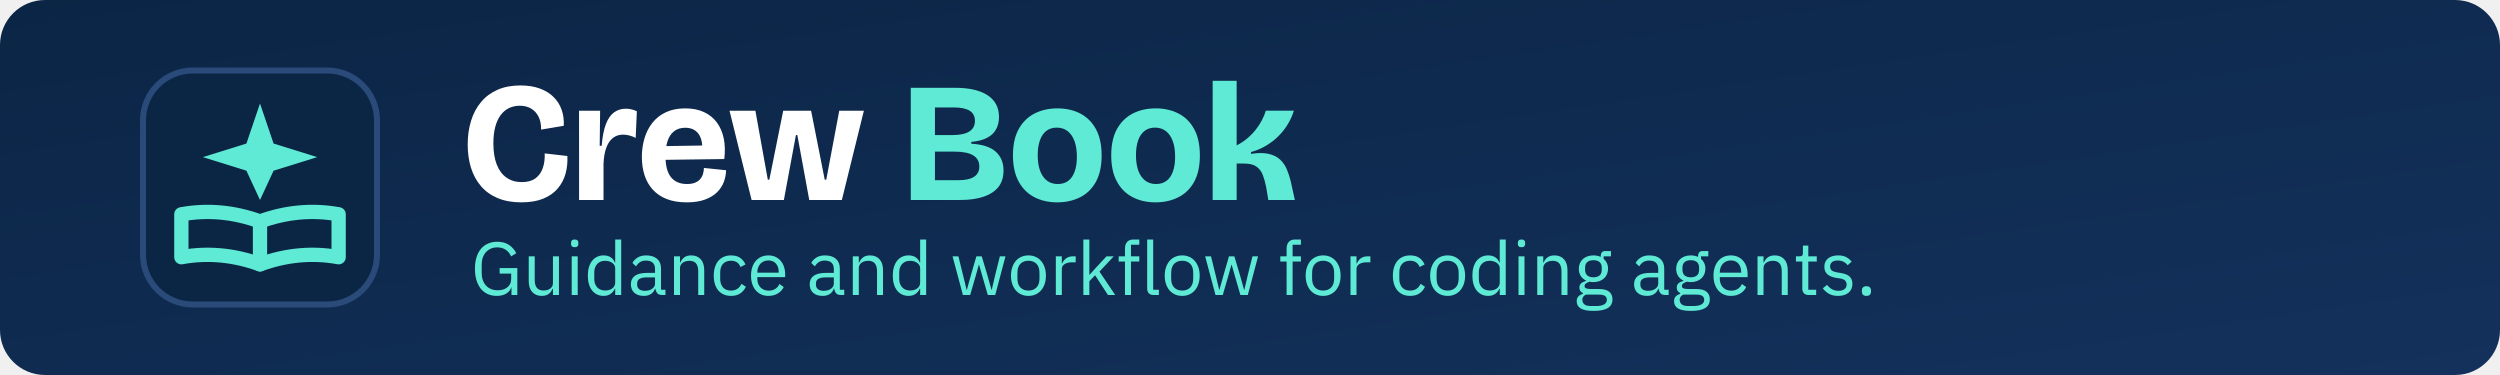
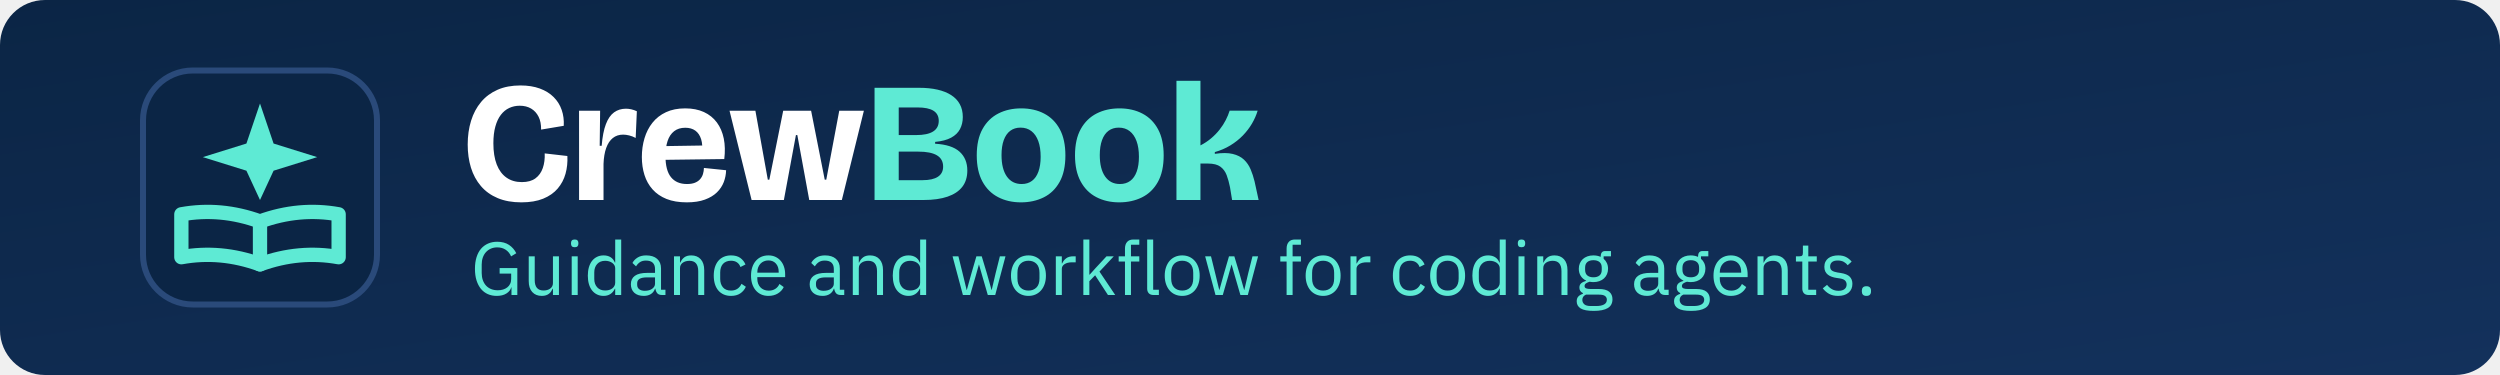
<svg xmlns="http://www.w3.org/2000/svg" viewBox="0 0 1000 150" width="1000" height="150">
  <defs>
    <linearGradient id="g" x1="0" y1="0" x2="1" y2="1">
      <stop offset="0" stop-color="#0b2545" />
      <stop offset="1" stop-color="#13315c" />
    </linearGradient>
  </defs>
  <rect width="1000" height="150" rx="18" fill="url(#g)" />
  <g transform="translate(56 27) scale(1.5)">
    <rect x="0.8" y="0.8" width="62.4" height="62.4" rx="13.28" fill="#0b2545" stroke="#2a4a7a" stroke-width="1.6" />
    <g transform="translate(1.498 1.975) scale(0.95319)">
      <g fill="none" stroke="#5eead4" stroke-width="4" stroke-linecap="round" stroke-linejoin="round">
        <path d="M32 41Q21 37 10 39V51Q21 49 32 53Q43 49 54 51V39Q43 37 32 41Z" />
        <path d="M32 41V53" />
      </g>
      <path fill="#5eead4" d="M32 8L35.8 19.2L48 23L35.8 26.8L32 35L28.2 26.8L16 23L28.2 19.2Z" />
    </g>
  </g>
  <g>
    <path fill="#ffffff" d="M208.52 80.94Q203.11 80.94 199.07 79.24Q195.03 77.55 192.36 74.42Q189.69 71.29 188.38 67.07Q187.08 62.85 187.08 57.82Q187.08 52.63 188.43 48.3Q189.77 43.97 192.42 40.81Q195.07 37.64 199.01 35.91Q202.95 34.18 208.18 34.18Q212.58 34.18 215.93 35.41Q219.28 36.64 221.47 38.84Q223.67 41.04 224.68 43.98Q225.7 46.92 225.5 50.32L216.44 51.84Q216.49 48.81 215.43 46.69Q214.37 44.57 212.45 43.43Q210.53 42.29 207.88 42.29Q205.62 42.29 203.69 43.19Q201.76 44.09 200.34 45.94Q198.92 47.79 198.14 50.62Q197.35 53.45 197.35 57.33Q197.35 62.33 198.69 65.79Q200.03 69.24 202.59 71.04Q205.15 72.84 208.74 72.84Q212.16 72.84 214.19 71.33Q216.22 69.83 217.12 67.22Q218.02 64.61 217.88 61.36L226.95 62.4Q227.14 66.15 226.21 69.5Q225.28 72.84 223.07 75.43Q220.86 78.01 217.26 79.48Q213.66 80.94 208.52 80.94ZM231.63 80V61.65L231.62 44.29H240.05L239.88 58.32H240.67Q241.11 52.91 242.36 49.66Q243.6 46.41 245.63 44.94Q247.66 43.48 250.38 43.48Q251.39 43.48 252.49 43.72Q253.59 43.96 254.74 44.5L254.27 55.18Q252.97 54.49 251.67 54.17Q250.37 53.85 249.24 53.85Q246.83 53.85 245.13 55.21Q243.42 56.57 242.48 59.19Q241.54 61.81 241.41 65.58V80ZM274.72 80.94Q269.99 80.94 266.6 79.58Q263.22 78.22 261.03 75.76Q258.83 73.3 257.79 70Q256.74 66.7 256.74 62.8Q256.74 58.82 257.8 55.3Q258.85 51.77 260.99 49.09Q263.12 46.4 266.39 44.88Q269.65 43.35 274.06 43.35Q278.36 43.35 281.55 44.81Q284.74 46.28 286.75 48.99Q288.75 51.7 289.51 55.41Q290.26 59.11 289.71 63.62L262.93 63.97V58.49L282.79 58.18L280.79 61.25Q281.16 57.94 280.45 55.68Q279.74 53.42 278.14 52.26Q276.54 51.1 274.09 51.1Q271.41 51.1 269.64 52.49Q267.87 53.87 267.03 56.41Q266.19 58.94 266.19 62.42Q266.19 68.15 268.4 70.88Q270.61 73.61 274.78 73.61Q276.68 73.61 277.96 73.1Q279.23 72.59 280.02 71.7Q280.82 70.8 281.18 69.64Q281.54 68.47 281.57 67.18L290.44 68.09Q290.38 70.53 289.52 72.81Q288.65 75.1 286.79 76.93Q284.94 78.75 281.96 79.84Q278.99 80.94 274.72 80.94ZM300.64 80 291.81 44.29H302.16L307.12 71.86H307.74L313.28 44.29H324.44L329.89 71.86H330.51L335.7 44.29H345.55L336.74 80H323.7L318.93 54.02H318.37L313.55 80Z" />
-     <path fill="#5eead4" d="M364.31 80V35.12H382.14Q386.28 35.12 389.5 35.86Q392.73 36.6 394.98 38.06Q397.24 39.52 398.42 41.7Q399.6 43.89 399.6 46.83Q399.6 49.49 398.49 51.62Q397.38 53.75 394.94 55.07Q392.51 56.39 388.53 56.76V57.49Q395.22 57.87 398.31 60.68Q401.41 63.48 401.41 68.21Q401.41 72.13 399.41 74.73Q397.4 77.32 393.52 78.66Q389.63 80 383.85 80ZM373.98 72.07H383.53Q387.57 72.07 389.65 70.7Q391.73 69.33 391.73 66.64Q391.73 63.61 389.25 62.13Q386.78 60.65 381.79 60.65H373.98ZM373.98 54.03H380.94Q385.46 54.03 387.72 52.6Q389.98 51.17 389.98 48.36Q389.98 45.63 387.88 44.31Q385.79 42.98 381.53 42.98H373.98ZM422.88 80.94Q417.72 80.94 413.71 78.85Q409.71 76.77 407.45 72.59Q405.18 68.42 405.18 62.15Q405.18 55.73 407.51 51.57Q409.84 47.42 413.86 45.38Q417.88 43.35 422.95 43.35Q428.18 43.35 432.16 45.44Q436.15 47.53 438.4 51.7Q440.65 55.87 440.65 62.18Q440.65 68.64 438.32 72.8Q435.99 76.96 431.96 78.95Q427.93 80.94 422.88 80.94ZM423.13 73.61Q425.59 73.61 427.28 72.35Q428.97 71.1 429.86 68.64Q430.75 66.18 430.75 62.72Q430.75 59 429.79 56.42Q428.84 53.84 427.05 52.45Q425.26 51.05 422.69 51.05Q420.29 51.05 418.58 52.32Q416.88 53.59 415.99 56.06Q415.09 58.52 415.09 62.03Q415.09 67.56 417.22 70.59Q419.34 73.61 423.13 73.61ZM462.19 80.94Q457.02 80.94 453.02 78.85Q449.01 76.77 446.75 72.59Q444.49 68.42 444.49 62.15Q444.49 55.73 446.81 51.57Q449.14 47.42 453.16 45.38Q457.18 43.35 462.25 43.35Q467.48 43.35 471.47 45.44Q475.46 47.53 477.7 51.7Q479.95 55.87 479.95 62.18Q479.95 68.64 477.62 72.8Q475.29 76.96 471.26 78.95Q467.24 80.94 462.19 80.94ZM462.43 73.61Q464.89 73.61 466.58 72.35Q468.27 71.1 469.16 68.64Q470.05 66.18 470.05 62.72Q470.05 59 469.1 56.42Q468.15 53.84 466.36 52.45Q464.57 51.05 461.99 51.05Q459.59 51.05 457.89 52.32Q456.18 53.59 455.29 56.06Q454.39 58.52 454.39 62.03Q454.39 67.56 456.52 70.59Q458.65 73.61 462.43 73.61ZM485.07 80V32.33H494.66V58.16Q497.05 56.93 498.97 55.31Q500.88 53.69 502.34 51.82Q503.8 49.96 504.79 48.03Q505.77 46.11 506.34 44.28H517.54Q516.76 46.9 515.26 49.45Q513.77 52 511.61 54.22Q509.45 56.44 506.63 58.16Q503.81 59.88 500.41 60.83V61.54Q504.75 60.89 507.56 61.57Q510.38 62.25 512.07 63.86Q513.77 65.47 514.73 67.74Q515.7 70.01 516.31 72.58L517.94 80H507.32L506.48 74.89Q505.95 72.21 505.15 70.08Q504.36 67.95 502.66 66.69Q500.96 65.43 497.69 65.42L494.66 65.41V80Z" />
+     <path fill="#5eead4" d="M349.82 80V35.12H367.66Q371.8 35.12 375.02 35.86Q378.24 36.6 380.5 38.06Q382.76 39.52 383.94 41.7Q385.12 43.89 385.12 46.83Q385.12 49.49 384.01 51.62Q382.9 53.75 380.46 55.07Q378.02 56.39 374.05 56.76V57.49Q380.73 57.87 383.83 60.68Q386.93 63.48 386.93 68.21Q386.93 72.13 384.92 74.73Q382.92 77.32 379.03 78.66Q375.15 80 369.37 80ZM359.49 72.07H369.04Q373.08 72.07 375.16 70.7Q377.25 69.33 377.25 66.64Q377.25 63.61 374.77 62.13Q372.29 60.65 367.31 60.65H359.49ZM359.49 54.03H366.46Q370.98 54.03 373.24 52.6Q375.5 51.17 375.5 48.36Q375.5 45.63 373.4 44.31Q371.3 42.98 367.04 42.98H359.49ZM408.4 80.94Q403.23 80.94 399.23 78.85Q395.22 76.77 392.96 72.59Q390.7 68.42 390.7 62.15Q390.7 55.73 393.03 51.57Q395.35 47.42 399.37 45.38Q403.39 43.35 408.46 43.35Q413.69 43.35 417.68 45.44Q421.67 47.53 423.92 51.7Q426.16 55.87 426.16 62.18Q426.16 68.64 423.83 72.8Q421.5 76.96 417.48 78.95Q413.45 80.94 408.4 80.94ZM408.65 73.61Q411.1 73.61 412.79 72.35Q414.48 71.1 415.37 68.64Q416.26 66.18 416.26 62.72Q416.26 59 415.31 56.42Q414.36 53.84 412.57 52.45Q410.78 51.05 408.2 51.05Q405.8 51.05 404.1 52.32Q402.4 53.59 401.5 56.06Q400.61 58.52 400.61 62.03Q400.61 67.56 402.73 70.59Q404.86 73.61 408.65 73.61ZM447.7 80.94Q442.54 80.94 438.53 78.85Q434.53 76.77 432.27 72.59Q430 68.42 430 62.15Q430 55.73 432.33 51.57Q434.66 47.42 438.68 45.38Q442.7 43.35 447.77 43.35Q453 43.35 456.98 45.44Q460.97 47.53 463.22 51.7Q465.47 55.87 465.47 62.18Q465.47 68.64 463.14 72.8Q460.81 76.96 456.78 78.95Q452.75 80.94 447.7 80.94ZM447.95 73.61Q450.41 73.61 452.1 72.35Q453.79 71.1 454.68 68.64Q455.57 66.18 455.57 62.72Q455.57 59 454.61 56.42Q453.66 53.84 451.87 52.45Q450.08 51.05 447.51 51.05Q445.11 51.05 443.4 52.32Q441.7 53.59 440.81 56.06Q439.91 58.52 439.91 62.03Q439.91 67.56 442.04 70.59Q444.16 73.61 447.95 73.61ZM470.58 80V32.33H480.18V58.16Q482.57 56.93 484.48 55.31Q486.4 53.69 487.86 51.82Q489.32 49.96 490.3 48.03Q491.29 46.11 491.85 44.28H503.06Q502.27 46.9 500.78 49.45Q499.28 52 497.12 54.22Q494.96 56.44 492.14 58.16Q489.32 59.88 485.93 60.83V61.54Q490.27 60.89 493.08 61.57Q495.89 62.25 497.59 63.86Q499.29 65.47 500.25 67.74Q501.21 70.01 501.83 72.58L503.45 80H492.84L492 74.89Q491.47 72.21 490.67 70.08Q489.87 67.95 488.18 66.69Q486.48 65.43 483.21 65.42L480.18 65.41V80Z" />
    <path fill="#5eead4" d="M204.59 114.94H204.5Q204.11 116.41 202.59 117.38Q201.08 118.36 198.68 118.36Q196.76 118.36 195.15 117.66Q193.55 116.95 192.41 115.59Q191.27 114.22 190.62 112.19Q189.98 110.17 189.98 107.53Q189.98 104.92 190.61 102.9Q191.24 100.87 192.41 99.5Q193.58 98.14 195.23 97.42Q196.88 96.7 198.89 96.7Q201.71 96.7 203.6 97.96Q205.49 99.22 206.51 101.29L204.44 102.55Q203.72 100.87 202.29 99.91Q200.87 98.95 198.89 98.95Q197.51 98.95 196.37 99.44Q195.23 99.94 194.4 100.84Q193.58 101.74 193.13 103Q192.68 104.26 192.68 105.82V109.21Q192.68 110.77 193.13 112.04Q193.58 113.32 194.4 114.22Q195.23 115.12 196.43 115.62Q197.63 116.11 199.13 116.11Q200.21 116.11 201.18 115.83Q202.16 115.54 202.89 114.97Q203.63 114.4 204.05 113.55Q204.47 112.69 204.47 111.52V109.45H199.85V107.23H206.93V118H204.59ZM221.18 115.48H221.06Q220.82 116.02 220.47 116.54Q220.13 117.07 219.62 117.47Q219.11 117.88 218.39 118.12Q217.67 118.36 216.71 118.36Q214.31 118.36 212.9 116.81Q211.49 115.27 211.49 112.45V102.52H213.89V112.03Q213.89 116.2 217.43 116.2Q218.15 116.2 218.82 116.02Q219.5 115.84 220.02 115.48Q220.55 115.12 220.86 114.56Q221.18 114.01 221.18 113.23V102.52H223.58V118H221.18ZM229.88 98.89Q229.1 98.89 228.75 98.52Q228.41 98.14 228.41 97.54V97.15Q228.41 96.55 228.75 96.17Q229.1 95.8 229.88 95.8Q230.66 95.8 231 96.17Q231.35 96.55 231.35 97.15V97.54Q231.35 98.14 231 98.52Q230.66 98.89 229.88 98.89ZM228.68 102.52H231.08V118H228.68ZM246.08 115.48H245.96Q244.55 118.36 241.43 118.36Q239.99 118.36 238.82 117.79Q237.65 117.22 236.82 116.17Q236 115.12 235.56 113.62Q235.13 112.12 235.13 110.26Q235.13 108.4 235.56 106.9Q236 105.4 236.82 104.35Q237.65 103.3 238.82 102.73Q239.99 102.16 241.43 102.16Q243.05 102.16 244.2 102.86Q245.36 103.57 245.96 105.04H246.08V95.8H248.48V118H246.08ZM242.09 116.2Q242.9 116.2 243.63 115.99Q244.37 115.78 244.91 115.38Q245.45 114.97 245.76 114.38Q246.08 113.8 246.08 113.05V107.29Q246.08 106.66 245.76 106.1Q245.45 105.55 244.91 105.16Q244.37 104.77 243.63 104.54Q242.9 104.32 242.09 104.32Q240.05 104.32 238.88 105.59Q237.71 106.87 237.71 108.94V111.58Q237.71 113.65 238.88 114.93Q240.05 116.2 242.09 116.2ZM264.83 118Q263.48 118 262.89 117.28Q262.31 116.56 262.16 115.48H262.01Q261.5 116.92 260.33 117.64Q259.16 118.36 257.54 118.36Q255.08 118.36 253.71 117.1Q252.35 115.84 252.35 113.68Q252.35 111.49 253.95 110.32Q255.56 109.15 258.95 109.15H262.01V107.62Q262.01 105.97 261.11 105.1Q260.21 104.23 258.35 104.23Q256.94 104.23 255.99 104.86Q255.05 105.49 254.42 106.54L252.98 105.19Q253.61 103.93 254.99 103.05Q256.37 102.16 258.47 102.16Q261.29 102.16 262.85 103.54Q264.41 104.92 264.41 107.38V115.9H266.18V118ZM257.93 116.32Q258.83 116.32 259.58 116.11Q260.33 115.9 260.87 115.51Q261.41 115.12 261.71 114.61Q262.01 114.1 262.01 113.5V110.95H258.83Q256.76 110.95 255.81 111.55Q254.87 112.15 254.87 113.29V113.92Q254.87 115.06 255.69 115.69Q256.52 116.32 257.93 116.32ZM269.6 118V102.52H272V105.04H272.12Q272.69 103.72 273.72 102.94Q274.76 102.16 276.5 102.16Q278.9 102.16 280.29 103.7Q281.69 105.25 281.69 108.07V118H279.29V108.49Q279.29 104.32 275.78 104.32Q275.06 104.32 274.38 104.5Q273.71 104.68 273.17 105.04Q272.63 105.4 272.31 105.96Q272 106.51 272 107.26V118ZM292.4 118.36Q290.78 118.36 289.49 117.79Q288.2 117.22 287.31 116.17Q286.43 115.12 285.96 113.62Q285.5 112.12 285.5 110.26Q285.5 108.4 285.96 106.9Q286.43 105.4 287.31 104.35Q288.2 103.3 289.49 102.73Q290.78 102.16 292.4 102.16Q294.71 102.16 296.1 103.16Q297.5 104.17 298.19 105.79L296.18 106.81Q295.76 105.61 294.8 104.95Q293.84 104.29 292.4 104.29Q291.32 104.29 290.51 104.64Q289.7 104.98 289.16 105.59Q288.62 106.21 288.35 107.06Q288.08 107.92 288.08 108.94V111.58Q288.08 113.62 289.17 114.93Q290.27 116.23 292.4 116.23Q295.31 116.23 296.6 113.53L298.34 114.7Q297.59 116.38 296.1 117.37Q294.62 118.36 292.4 118.36ZM307.37 118.36Q305.78 118.36 304.5 117.79Q303.23 117.22 302.31 116.16Q301.4 115.09 300.9 113.61Q300.41 112.12 300.41 110.26Q300.41 108.43 300.9 106.93Q301.4 105.43 302.31 104.37Q303.23 103.3 304.5 102.73Q305.78 102.16 307.37 102.16Q308.93 102.16 310.16 102.73Q311.39 103.3 312.26 104.31Q313.13 105.31 313.59 106.69Q314.06 108.07 314.06 109.72V110.86H302.93V111.58Q302.93 112.57 303.24 113.42Q303.56 114.28 304.14 114.91Q304.73 115.54 305.58 115.9Q306.44 116.26 307.52 116.26Q308.99 116.26 310.08 115.57Q311.18 114.88 311.78 113.59L313.49 114.82Q312.74 116.41 311.15 117.38Q309.56 118.36 307.37 118.36ZM307.37 104.17Q306.38 104.17 305.57 104.52Q304.76 104.86 304.17 105.49Q303.59 106.12 303.26 106.97Q302.93 107.83 302.93 108.85V109.06H311.48V108.73Q311.48 106.66 310.35 105.41Q309.23 104.17 307.37 104.17ZM336.35 118Q335 118 334.41 117.28Q333.83 116.56 333.68 115.48H333.53Q333.02 116.92 331.85 117.64Q330.68 118.36 329.06 118.36Q326.6 118.36 325.23 117.1Q323.87 115.84 323.87 113.68Q323.87 111.49 325.47 110.32Q327.08 109.15 330.47 109.15H333.53V107.62Q333.53 105.97 332.63 105.1Q331.73 104.23 329.87 104.23Q328.46 104.23 327.51 104.86Q326.57 105.49 325.94 106.54L324.5 105.19Q325.13 103.93 326.51 103.05Q327.89 102.16 329.99 102.16Q332.81 102.16 334.37 103.54Q335.93 104.92 335.93 107.38V115.9H337.7V118ZM329.45 116.32Q330.35 116.32 331.1 116.11Q331.85 115.9 332.39 115.51Q332.93 115.12 333.23 114.61Q333.53 114.1 333.53 113.5V110.95H330.35Q328.28 110.95 327.33 111.55Q326.39 112.15 326.39 113.29V113.92Q326.39 115.06 327.21 115.69Q328.04 116.32 329.45 116.32ZM341.12 118V102.52H343.52V105.04H343.64Q344.21 103.72 345.24 102.94Q346.28 102.16 348.02 102.16Q350.42 102.16 351.81 103.7Q353.21 105.25 353.21 108.07V118H350.81V108.49Q350.81 104.32 347.3 104.32Q346.58 104.32 345.9 104.5Q345.23 104.68 344.69 105.04Q344.15 105.4 343.83 105.96Q343.52 106.51 343.52 107.26V118ZM368.06 115.48H367.94Q366.53 118.36 363.41 118.36Q361.97 118.36 360.8 117.79Q359.63 117.22 358.8 116.17Q357.98 115.12 357.54 113.62Q357.11 112.12 357.11 110.26Q357.11 108.4 357.54 106.9Q357.98 105.4 358.8 104.35Q359.63 103.3 360.8 102.73Q361.97 102.16 363.41 102.16Q365.03 102.16 366.18 102.86Q367.34 103.57 367.94 105.04H368.06V95.8H370.46V118H368.06ZM364.07 116.2Q364.88 116.2 365.61 115.99Q366.35 115.78 366.89 115.38Q367.43 114.97 367.74 114.38Q368.06 113.8 368.06 113.05V107.29Q368.06 106.66 367.74 106.1Q367.43 105.55 366.89 105.16Q366.35 104.77 365.61 104.54Q364.88 104.32 364.07 104.32Q362.03 104.32 360.86 105.59Q359.69 106.87 359.69 108.94V111.58Q359.69 113.65 360.86 114.93Q362.03 116.2 364.07 116.2ZM381.02 102.52H383.36L385.01 109.21L386.66 115.99H386.72L388.61 109.21L390.56 102.52H392.69L394.7 109.21L396.62 115.99H396.68L398.27 109.21L399.95 102.52H402.2L398.09 118H395.12L392.96 110.56L391.61 105.85H391.55L390.23 110.56L388.07 118H385.16ZM411.38 118.36Q409.82 118.36 408.53 117.79Q407.24 117.22 406.32 116.16Q405.41 115.09 404.9 113.61Q404.39 112.12 404.39 110.26Q404.39 108.43 404.9 106.93Q405.41 105.43 406.32 104.37Q407.24 103.3 408.53 102.73Q409.82 102.16 411.38 102.16Q412.94 102.16 414.21 102.73Q415.49 103.3 416.42 104.37Q417.35 105.43 417.86 106.93Q418.37 108.43 418.37 110.26Q418.37 112.12 417.86 113.61Q417.35 115.09 416.42 116.16Q415.49 117.22 414.21 117.79Q412.94 118.36 411.38 118.36ZM411.38 116.23Q413.33 116.23 414.56 115.03Q415.79 113.83 415.79 111.37V109.15Q415.79 106.69 414.56 105.49Q413.33 104.29 411.38 104.29Q409.43 104.29 408.2 105.49Q406.97 106.69 406.97 109.15V111.37Q406.97 113.83 408.2 115.03Q409.43 116.23 411.38 116.23ZM422.33 118V102.52H424.73V105.37H424.88Q425.3 104.26 426.38 103.39Q427.46 102.52 429.35 102.52H430.28V104.92H428.87Q426.92 104.92 425.82 105.66Q424.73 106.39 424.73 107.5V118ZM433.34 95.8H435.74V109.87H435.86L438.23 107.23L442.61 102.52H445.52L439.79 108.64L446.09 118H443.18L438.05 110.11L435.74 112.48V118H433.34ZM449.99 104.62H447.47V102.52H449.99V99.4Q449.99 97.78 450.83 96.79Q451.67 95.8 453.38 95.8H455.72V97.9H452.39V102.52H455.72V104.62H452.39V118H449.99ZM461.42 118Q460.16 118 459.51 117.3Q458.87 116.59 458.87 115.51V95.8H461.27V115.9H463.55V118ZM472.88 118.36Q471.32 118.36 470.03 117.79Q468.74 117.22 467.82 116.16Q466.91 115.09 466.4 113.61Q465.89 112.12 465.89 110.26Q465.89 108.43 466.4 106.93Q466.91 105.43 467.82 104.37Q468.74 103.3 470.03 102.73Q471.32 102.16 472.88 102.16Q474.44 102.16 475.71 102.73Q476.99 103.3 477.92 104.37Q478.85 105.43 479.36 106.93Q479.87 108.43 479.87 110.26Q479.87 112.12 479.36 113.61Q478.85 115.09 477.92 116.16Q476.99 117.22 475.71 117.79Q474.44 118.36 472.88 118.36ZM472.88 116.23Q474.83 116.23 476.06 115.03Q477.29 113.83 477.29 111.37V109.15Q477.29 106.69 476.06 105.49Q474.83 104.29 472.88 104.29Q470.93 104.29 469.7 105.49Q468.47 106.69 468.47 109.15V111.37Q468.47 113.83 469.7 115.03Q470.93 116.23 472.88 116.23ZM482.06 102.52H484.4L486.05 109.21L487.7 115.99H487.76L489.65 109.21L491.6 102.52H493.73L495.74 109.21L497.66 115.99H497.72L499.31 109.21L500.99 102.52H503.24L499.13 118H496.16L494 110.56L492.65 105.85H492.59L491.27 110.56L489.11 118H486.2ZM514.64 104.62H512.12V102.52H514.64V99.4Q514.64 97.78 515.48 96.79Q516.32 95.8 518.03 95.8H520.37V97.9H517.04V102.52H520.37V104.62H517.04V118H514.64ZM529.25 118.36Q527.69 118.36 526.4 117.79Q525.11 117.22 524.19 116.16Q523.28 115.09 522.77 113.61Q522.26 112.12 522.26 110.26Q522.26 108.43 522.77 106.93Q523.28 105.43 524.19 104.37Q525.11 103.3 526.4 102.73Q527.69 102.16 529.25 102.16Q530.81 102.16 532.08 102.73Q533.36 103.3 534.29 104.37Q535.22 105.43 535.73 106.93Q536.24 108.43 536.24 110.26Q536.24 112.12 535.73 113.61Q535.22 115.09 534.29 116.16Q533.36 117.22 532.08 117.79Q530.81 118.36 529.25 118.36ZM529.25 116.23Q531.2 116.23 532.43 115.03Q533.66 113.83 533.66 111.37V109.15Q533.66 106.69 532.43 105.49Q531.2 104.29 529.25 104.29Q527.3 104.29 526.07 105.49Q524.84 106.69 524.84 109.15V111.37Q524.84 113.83 526.07 115.03Q527.3 116.23 529.25 116.23ZM540.2 118V102.52H542.6V105.37H542.75Q543.17 104.26 544.25 103.39Q545.33 102.52 547.22 102.52H548.15V104.92H546.74Q544.79 104.92 543.69 105.66Q542.6 106.39 542.6 107.5V118ZM564.05 118.36Q562.43 118.36 561.14 117.79Q559.85 117.22 558.96 116.17Q558.08 115.12 557.61 113.62Q557.15 112.12 557.15 110.26Q557.15 108.4 557.61 106.9Q558.08 105.4 558.96 104.35Q559.85 103.3 561.14 102.73Q562.43 102.16 564.05 102.16Q566.36 102.16 567.75 103.16Q569.15 104.17 569.84 105.79L567.83 106.81Q567.41 105.61 566.45 104.95Q565.49 104.29 564.05 104.29Q562.97 104.29 562.16 104.64Q561.35 104.98 560.81 105.59Q560.27 106.21 560 107.06Q559.73 107.92 559.73 108.94V111.58Q559.73 113.62 560.82 114.93Q561.92 116.23 564.05 116.23Q566.96 116.23 568.25 113.53L569.99 114.7Q569.24 116.38 567.75 117.37Q566.27 118.36 564.05 118.36ZM579.05 118.36Q577.49 118.36 576.2 117.79Q574.91 117.22 573.99 116.16Q573.08 115.09 572.57 113.61Q572.06 112.12 572.06 110.26Q572.06 108.43 572.57 106.93Q573.08 105.43 573.99 104.37Q574.91 103.3 576.2 102.73Q577.49 102.16 579.05 102.16Q580.61 102.16 581.88 102.73Q583.16 103.3 584.09 104.37Q585.02 105.43 585.53 106.93Q586.04 108.43 586.04 110.26Q586.04 112.12 585.53 113.61Q585.02 115.09 584.09 116.16Q583.16 117.22 581.88 117.79Q580.61 118.36 579.05 118.36ZM579.05 116.23Q581 116.23 582.23 115.03Q583.46 113.83 583.46 111.37V109.15Q583.46 106.69 582.23 105.49Q581 104.29 579.05 104.29Q577.1 104.29 575.87 105.49Q574.64 106.69 574.64 109.15V111.37Q574.64 113.83 575.87 115.03Q577.1 116.23 579.05 116.23ZM599.9 115.48H599.78Q598.37 118.36 595.25 118.36Q593.81 118.36 592.64 117.79Q591.47 117.22 590.64 116.17Q589.82 115.12 589.38 113.62Q588.95 112.12 588.95 110.26Q588.95 108.4 589.38 106.9Q589.82 105.4 590.64 104.35Q591.47 103.3 592.64 102.73Q593.81 102.16 595.25 102.16Q596.87 102.16 598.02 102.86Q599.18 103.57 599.78 105.04H599.9V95.8H602.3V118H599.9ZM595.91 116.2Q596.72 116.2 597.45 115.99Q598.19 115.78 598.73 115.38Q599.27 114.97 599.58 114.38Q599.9 113.8 599.9 113.05V107.29Q599.9 106.66 599.58 106.1Q599.27 105.55 598.73 105.16Q598.19 104.77 597.45 104.54Q596.72 104.32 595.91 104.32Q593.87 104.32 592.7 105.59Q591.53 106.87 591.53 108.94V111.58Q591.53 113.65 592.7 114.93Q593.87 116.2 595.91 116.2ZM608.6 98.89Q607.82 98.89 607.47 98.52Q607.13 98.14 607.13 97.54V97.15Q607.13 96.55 607.47 96.17Q607.82 95.8 608.6 95.8Q609.38 95.8 609.72 96.17Q610.07 96.55 610.07 97.15V97.54Q610.07 98.14 609.72 98.52Q609.38 98.89 608.6 98.89ZM607.4 102.52H609.8V118H607.4ZM614.9 118V102.52H617.3V105.04H617.42Q617.99 103.72 619.02 102.94Q620.06 102.16 621.8 102.16Q624.2 102.16 625.59 103.7Q626.99 105.25 626.99 108.07V118H624.59V108.49Q624.59 104.32 621.08 104.32Q620.36 104.32 619.68 104.5Q619.01 104.68 618.47 105.04Q617.93 105.4 617.61 105.96Q617.3 106.51 617.3 107.26V118ZM644.99 119.71Q644.99 122.11 643.11 123.23Q641.24 124.36 637.49 124.36Q633.86 124.36 632.27 123.37Q630.68 122.38 630.68 120.55Q630.68 119.29 631.34 118.59Q632 117.88 633.14 117.55V117.22Q631.76 116.56 631.76 115.06Q631.76 113.89 632.51 113.28Q633.26 112.66 634.43 112.36V112.24Q633.05 111.58 632.28 110.35Q631.52 109.12 631.52 107.5Q631.52 106.33 631.94 105.34Q632.36 104.35 633.12 103.64Q633.89 102.94 634.95 102.55Q636.02 102.16 637.34 102.16Q638.99 102.16 640.28 102.76V102.49Q640.28 101.59 640.7 101Q641.12 100.42 642.08 100.42H644.39V102.52H641.45V103.51Q642.29 104.23 642.75 105.23Q643.22 106.24 643.22 107.5Q643.22 108.67 642.8 109.66Q642.38 110.65 641.61 111.36Q640.85 112.06 639.77 112.45Q638.69 112.84 637.37 112.84Q636.62 112.84 635.87 112.69Q635.09 112.9 634.46 113.31Q633.83 113.71 633.83 114.43Q633.83 115.12 634.49 115.36Q635.15 115.6 636.2 115.6H639.5Q642.38 115.6 643.68 116.69Q644.99 117.79 644.99 119.71ZM642.74 119.89Q642.74 118.96 642.03 118.41Q641.33 117.85 639.53 117.85H634.37Q632.93 118.51 632.93 119.95Q632.93 120.97 633.69 121.69Q634.46 122.41 636.29 122.41H638.51Q640.52 122.41 641.63 121.78Q642.74 121.15 642.74 119.89ZM637.37 110.92Q638.9 110.92 639.8 110.19Q640.7 109.45 640.7 107.92V107.08Q640.7 105.55 639.8 104.81Q638.9 104.08 637.37 104.08Q635.84 104.08 634.94 104.81Q634.04 105.55 634.04 107.08V107.92Q634.04 109.45 634.94 110.19Q635.84 110.92 637.37 110.92ZM666.11 118Q664.76 118 664.17 117.28Q663.59 116.56 663.44 115.48H663.29Q662.78 116.92 661.61 117.64Q660.44 118.36 658.82 118.36Q656.36 118.36 654.99 117.1Q653.63 115.84 653.63 113.68Q653.63 111.49 655.23 110.32Q656.84 109.15 660.23 109.15H663.29V107.62Q663.29 105.97 662.39 105.1Q661.49 104.23 659.63 104.23Q658.22 104.23 657.27 104.86Q656.33 105.49 655.7 106.54L654.26 105.19Q654.89 103.93 656.27 103.05Q657.65 102.16 659.75 102.16Q662.57 102.16 664.13 103.54Q665.69 104.92 665.69 107.38V115.9H667.46V118ZM659.21 116.32Q660.11 116.32 660.86 116.11Q661.61 115.9 662.15 115.51Q662.69 115.12 662.99 114.61Q663.29 114.1 663.29 113.5V110.95H660.11Q658.04 110.95 657.09 111.55Q656.15 112.15 656.15 113.29V113.92Q656.15 115.06 656.97 115.69Q657.8 116.32 659.21 116.32ZM683.93 119.71Q683.93 122.11 682.05 123.23Q680.18 124.36 676.43 124.36Q672.8 124.36 671.21 123.37Q669.62 122.38 669.62 120.55Q669.62 119.29 670.28 118.59Q670.94 117.88 672.08 117.55V117.22Q670.7 116.56 670.7 115.06Q670.7 113.89 671.45 113.28Q672.2 112.66 673.37 112.36V112.24Q671.99 111.58 671.22 110.35Q670.46 109.12 670.46 107.5Q670.46 106.33 670.88 105.34Q671.3 104.35 672.06 103.64Q672.83 102.94 673.89 102.55Q674.96 102.16 676.28 102.16Q677.93 102.16 679.22 102.76V102.49Q679.22 101.59 679.64 101Q680.06 100.42 681.02 100.42H683.33V102.52H680.39V103.51Q681.23 104.23 681.69 105.23Q682.16 106.24 682.16 107.5Q682.16 108.67 681.74 109.66Q681.32 110.65 680.55 111.36Q679.79 112.06 678.71 112.45Q677.63 112.84 676.31 112.84Q675.56 112.84 674.81 112.69Q674.03 112.9 673.4 113.31Q672.77 113.71 672.77 114.43Q672.77 115.12 673.43 115.36Q674.09 115.6 675.14 115.6H678.44Q681.32 115.6 682.62 116.69Q683.93 117.79 683.93 119.71ZM681.68 119.89Q681.68 118.96 680.97 118.41Q680.27 117.85 678.47 117.85H673.31Q671.87 118.51 671.87 119.95Q671.87 120.97 672.63 121.69Q673.4 122.41 675.23 122.41H677.45Q679.46 122.41 680.57 121.78Q681.68 121.15 681.68 119.89ZM676.31 110.92Q677.84 110.92 678.74 110.19Q679.64 109.45 679.64 107.92V107.08Q679.64 105.55 678.74 104.81Q677.84 104.08 676.31 104.08Q674.78 104.08 673.88 104.81Q672.98 105.55 672.98 107.08V107.92Q672.98 109.45 673.88 110.19Q674.78 110.92 676.31 110.92ZM692.36 118.36Q690.77 118.36 689.49 117.79Q688.22 117.22 687.3 116.16Q686.39 115.09 685.89 113.61Q685.4 112.12 685.4 110.26Q685.4 108.43 685.89 106.93Q686.39 105.43 687.3 104.37Q688.22 103.3 689.49 102.73Q690.77 102.16 692.36 102.16Q693.92 102.16 695.15 102.73Q696.38 103.3 697.25 104.31Q698.12 105.31 698.58 106.69Q699.05 108.07 699.05 109.72V110.86H687.92V111.58Q687.92 112.57 688.23 113.42Q688.55 114.28 689.13 114.91Q689.72 115.54 690.57 115.9Q691.43 116.26 692.51 116.26Q693.98 116.26 695.07 115.57Q696.17 114.88 696.77 113.59L698.48 114.82Q697.73 116.41 696.14 117.38Q694.55 118.36 692.36 118.36ZM692.36 104.17Q691.37 104.17 690.56 104.52Q689.75 104.86 689.16 105.49Q688.58 106.12 688.25 106.97Q687.92 107.83 687.92 108.85V109.06H696.47V108.73Q696.47 106.66 695.34 105.41Q694.22 104.17 692.36 104.17ZM703.01 118V102.52H705.41V105.04H705.53Q706.1 103.72 707.13 102.94Q708.17 102.16 709.91 102.16Q712.31 102.16 713.7 103.7Q715.1 105.25 715.1 108.07V118H712.7V108.49Q712.7 104.32 709.19 104.32Q708.47 104.32 707.79 104.5Q707.12 104.68 706.58 105.04Q706.04 105.4 705.72 105.96Q705.41 106.51 705.41 107.26V118ZM723.47 118Q722.21 118 721.56 117.3Q720.92 116.59 720.92 115.45V104.62H718.37V102.52H719.81Q720.59 102.52 720.87 102.2Q721.16 101.89 721.16 101.11V98.23H723.32V102.52H726.71V104.62H723.32V115.9H726.47V118ZM735.23 118.36Q733.07 118.36 731.61 117.53Q730.16 116.71 729.11 115.33L730.82 113.95Q731.72 115.09 732.83 115.7Q733.94 116.32 735.41 116.32Q736.94 116.32 737.79 115.66Q738.65 115 738.65 113.8Q738.65 112.9 738.06 112.25Q737.48 111.61 735.95 111.37L734.72 111.19Q733.64 111.04 732.74 110.72Q731.84 110.41 731.16 109.88Q730.49 109.36 730.11 108.58Q729.74 107.8 729.74 106.72Q729.74 105.58 730.16 104.72Q730.58 103.87 731.31 103.3Q732.05 102.73 733.07 102.44Q734.09 102.16 735.26 102.16Q737.15 102.16 738.42 102.82Q739.7 103.48 740.66 104.65L739.07 106.09Q738.56 105.37 737.57 104.78Q736.58 104.2 735.08 104.2Q733.58 104.2 732.81 104.84Q732.05 105.49 732.05 106.6Q732.05 107.74 732.81 108.25Q733.58 108.76 735.02 109L736.22 109.18Q738.8 109.57 739.88 110.66Q740.96 111.76 740.96 113.53Q740.96 115.78 739.43 117.07Q737.9 118.36 735.23 118.36ZM746.57 118.36Q745.61 118.36 745.17 117.88Q744.74 117.4 744.74 116.62V116.23Q744.74 115.45 745.17 114.97Q745.61 114.49 746.57 114.49Q747.53 114.49 747.96 114.97Q748.4 115.45 748.4 116.23V116.62Q748.4 117.4 747.96 117.88Q747.53 118.36 746.57 118.36Z" />
  </g>
</svg>
